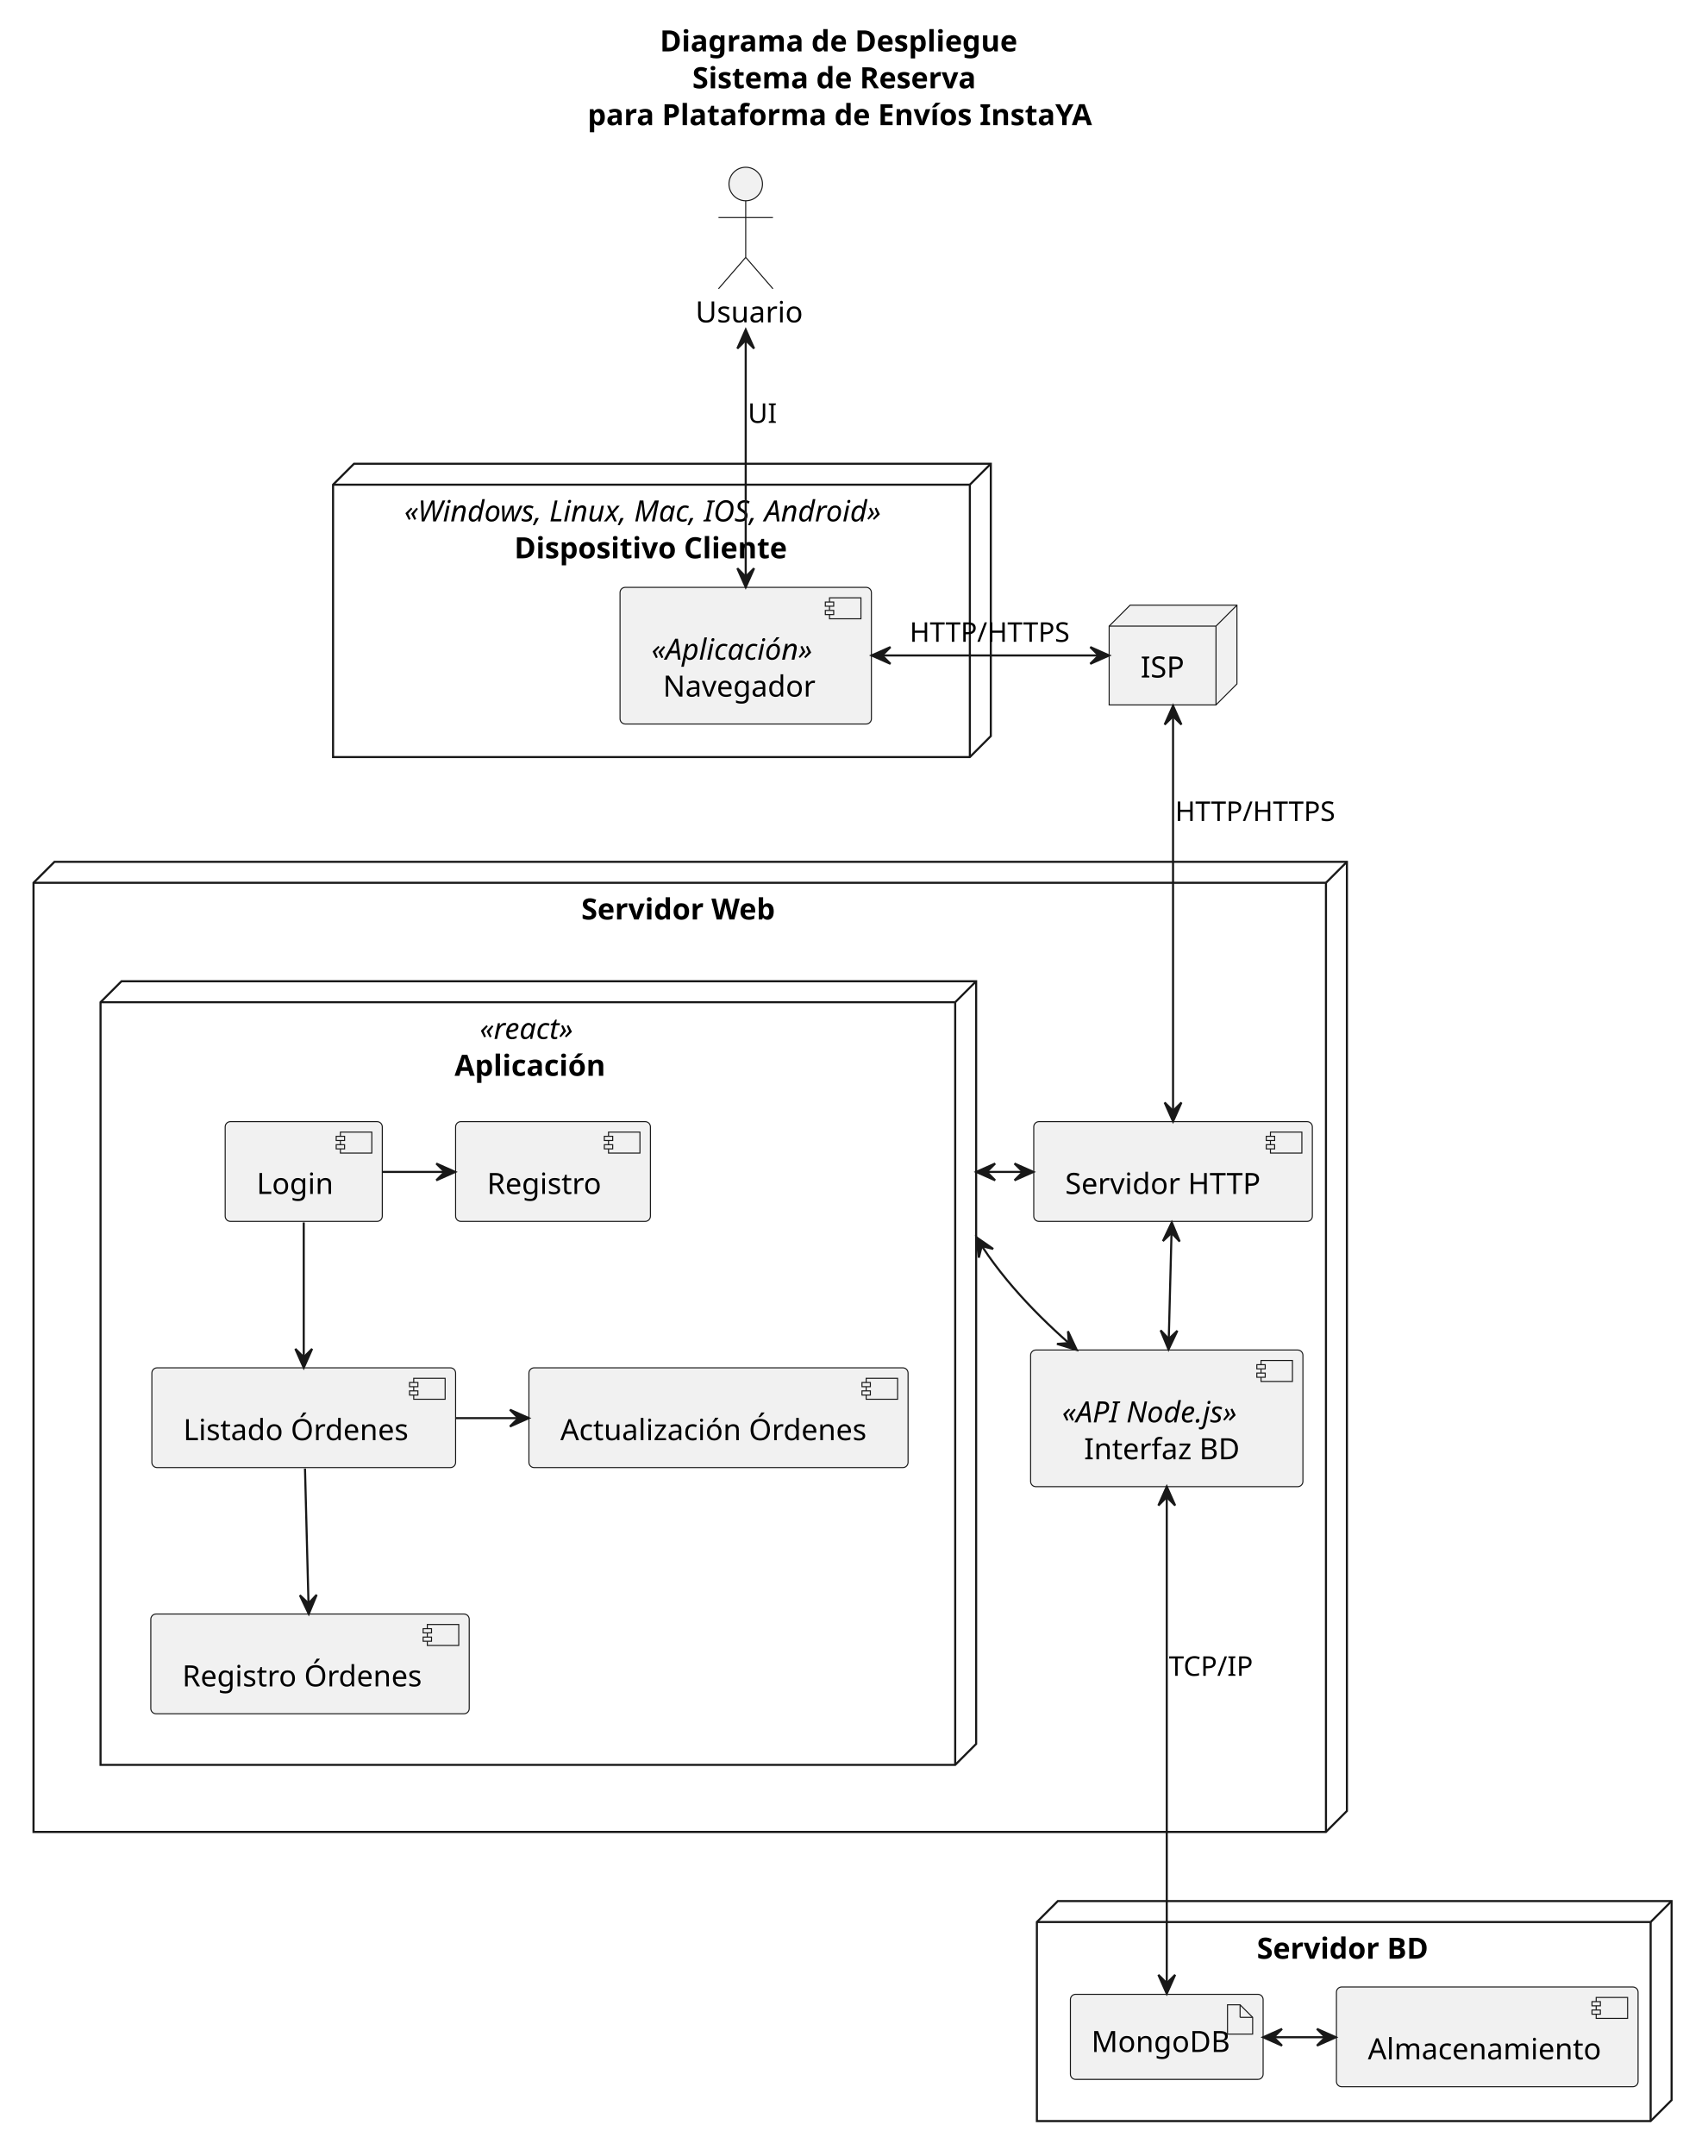
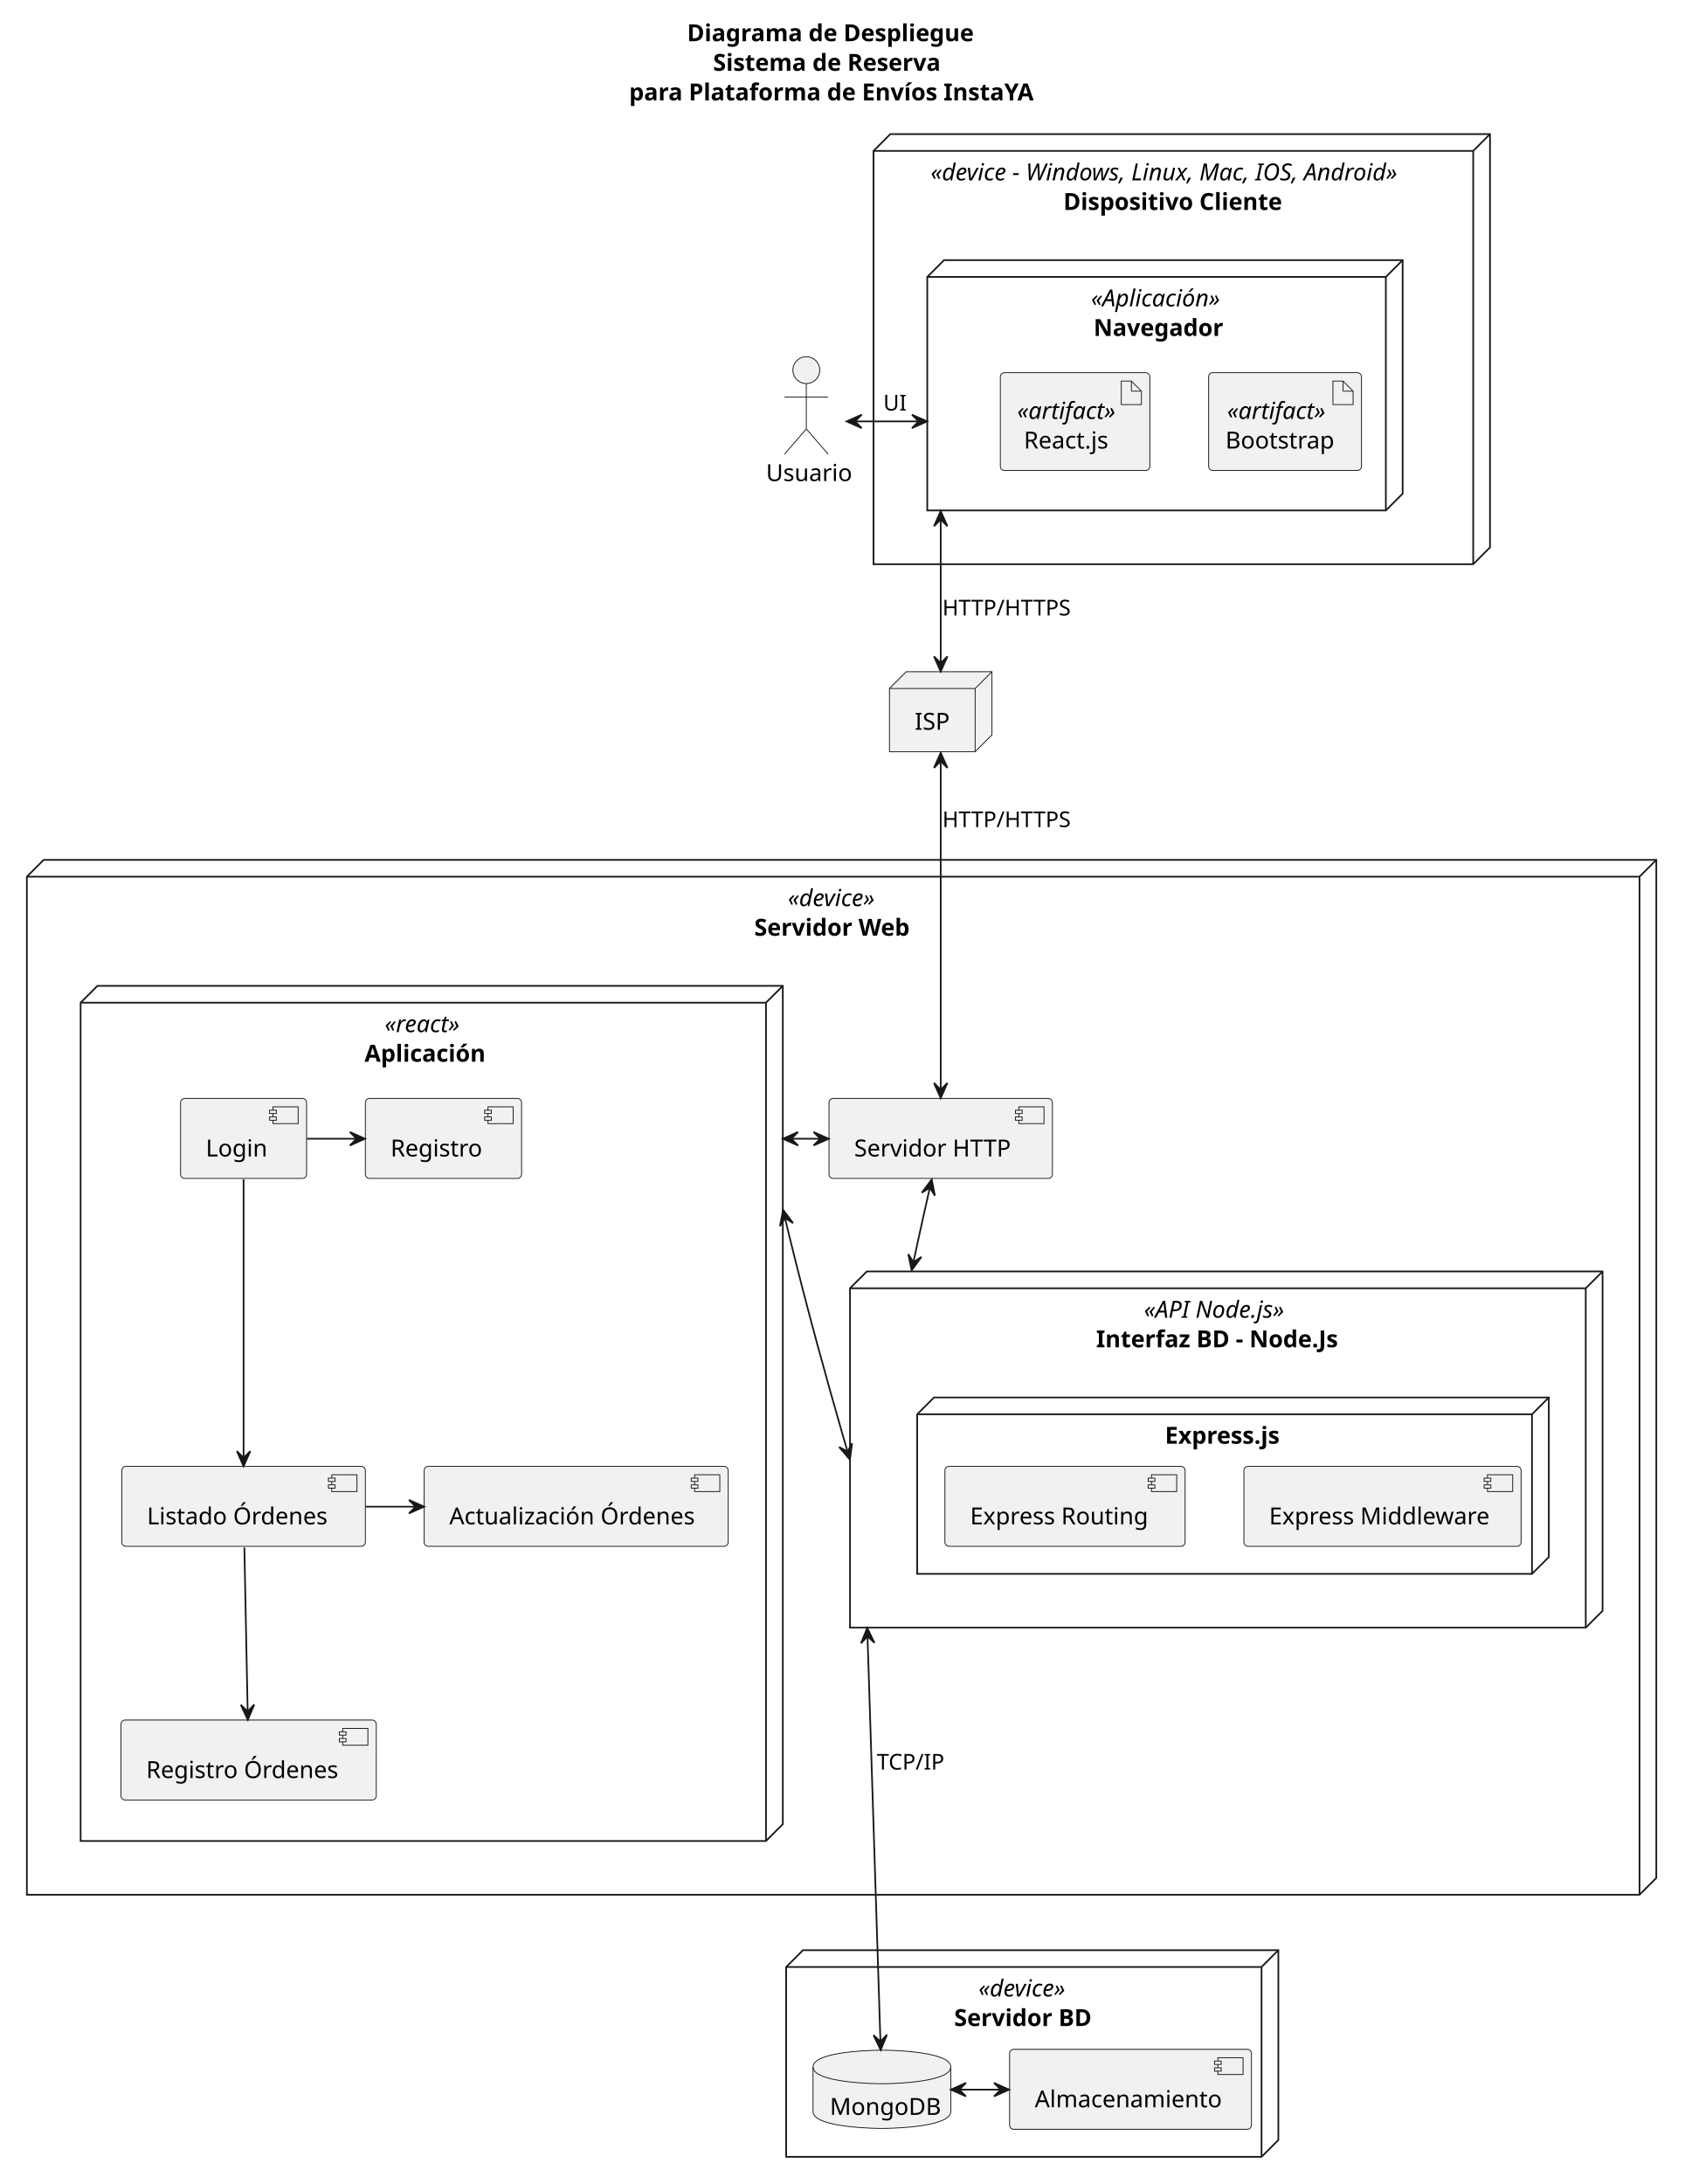
- <svg xmlns="http://www.w3.org/2000/svg" contentStyleType="text/css" height="1029px" preserveAspectRatio="none" style="width:815px;height:1029px;background:#FFFFFF;" version="1.1" viewBox="0 0 815 1029" width="815px" zoomAndPan="magnify">
+ <svg xmlns="http://www.w3.org/2000/svg" contentStyleType="text/css" height="1300px" preserveAspectRatio="none" style="width:1003px;height:1300px;background:#FFFFFF;" version="1.1" viewBox="0 0 1003 1300" width="1003px" zoomAndPan="magnify">
  <defs />
  <g>
-     <rect fill="none" height="62.828" id="_title" style="stroke:none;stroke-width:1.0;" width="250" x="275.5" y="5" />
-     <text fill="#000000" font-family="sans-serif" font-size="14" font-weight="bold" lengthAdjust="spacing" textLength="171" x="315" y="24.533">Diagrama de Despliegue</text>
-     <text fill="#000000" font-family="sans-serif" font-size="14" font-weight="bold" lengthAdjust="spacing" textLength="140" x="330.5" y="42.143">Sistema de Reserva</text>
-     <text fill="#000000" font-family="sans-serif" font-size="14" font-weight="bold" lengthAdjust="spacing" textLength="240" x="280.5" y="59.752">para Plataforma de Envíos InstaYA</text>
+     <rect fill="none" height="62.828" id="_title" style="stroke:none;stroke-width:1.0;" width="250" x="369.5" y="5" />
+     <text fill="#000000" font-family="sans-serif" font-size="14" font-weight="bold" lengthAdjust="spacing" textLength="171" x="409" y="24.533">Diagrama de Despliegue</text>
+     <text fill="#000000" font-family="sans-serif" font-size="14" font-weight="bold" lengthAdjust="spacing" textLength="140" x="424.5" y="42.143">Sistema de Reserva</text>
+     <text fill="#000000" font-family="sans-serif" font-size="14" font-weight="bold" lengthAdjust="spacing" textLength="240" x="374.5" y="59.752">para Plataforma de Envíos InstaYA</text>
    <g id="cluster_Dispositivo Cliente">
-       <polygon fill="none" points="159,231.328,169,221.328,473,221.328,473,351.328,463,361.328,159,361.328,159,231.328" style="stroke:#181818;stroke-width:1.0;" />
-       <line style="stroke:#181818;stroke-width:1.0;" x1="463" x2="473" y1="231.328" y2="221.328" />
-       <line style="stroke:#181818;stroke-width:1.0;" x1="159" x2="463" y1="231.328" y2="231.328" />
-       <line style="stroke:#181818;stroke-width:1.0;" x1="463" x2="463" y1="231.328" y2="361.328" />
-       <text fill="#000000" font-family="sans-serif" font-size="14" font-style="italic" lengthAdjust="spacing" textLength="238" x="193" y="248.861">«Windows, Linux, Mac, IOS, Android»</text>
-       <text fill="#000000" font-family="sans-serif" font-size="14" font-weight="bold" lengthAdjust="spacing" textLength="133" x="245.5" y="266.471">Dispositivo Cliente</text>
+       <polygon fill="none" points="520,89.828,530,79.828,887,79.828,887,325.828,877,335.828,520,335.828,520,89.828" style="stroke:#181818;stroke-width:1.0;" />
+       <line style="stroke:#181818;stroke-width:1.0;" x1="877" x2="887" y1="89.828" y2="79.828" />
+       <line style="stroke:#181818;stroke-width:1.0;" x1="520" x2="877" y1="89.828" y2="89.828" />
+       <line style="stroke:#181818;stroke-width:1.0;" x1="877" x2="877" y1="89.828" y2="335.828" />
+       <text fill="#000000" font-family="sans-serif" font-size="14" font-style="italic" lengthAdjust="spacing" textLength="291" x="554" y="107.361">«device - Windows, Linux, Mac, IOS, Android»</text>
+       <text fill="#000000" font-family="sans-serif" font-size="14" font-weight="bold" lengthAdjust="spacing" textLength="133" x="633" y="124.971">Dispositivo Cliente</text>
+     </g>
+     <g id="cluster_Navegador">
+       <polygon fill="none" points="552,164.828,562,154.828,835,154.828,835,293.828,825,303.828,552,303.828,552,164.828" style="stroke:#181818;stroke-width:1.0;" />
+       <line style="stroke:#181818;stroke-width:1.0;" x1="825" x2="835" y1="164.828" y2="154.828" />
+       <line style="stroke:#181818;stroke-width:1.0;" x1="552" x2="825" y1="164.828" y2="164.828" />
+       <line style="stroke:#181818;stroke-width:1.0;" x1="825" x2="825" y1="164.828" y2="303.828" />
+       <text fill="#000000" font-family="sans-serif" font-size="14" font-style="italic" lengthAdjust="spacing" textLength="80" x="649.5" y="182.361">«Aplicación»</text>
+       <text fill="#000000" font-family="sans-serif" font-size="14" font-weight="bold" lengthAdjust="spacing" textLength="77" x="651" y="199.971">Navegador</text>
    </g>
    <g id="cluster_Servidor Web">
-       <polygon fill="none" points="16,421.328,26,411.328,643,411.328,643,864.328,633,874.328,16,874.328,16,421.328" style="stroke:#181818;stroke-width:1.0;" />
-       <line style="stroke:#181818;stroke-width:1.0;" x1="633" x2="643" y1="421.328" y2="411.328" />
-       <line style="stroke:#181818;stroke-width:1.0;" x1="16" x2="633" y1="421.328" y2="421.328" />
-       <line style="stroke:#181818;stroke-width:1.0;" x1="633" x2="633" y1="421.328" y2="874.328" />
-       <text fill="#000000" font-family="sans-serif" font-size="14" font-weight="bold" lengthAdjust="spacing" textLength="96" x="277.5" y="438.861">Servidor Web</text>
+       <polygon fill="none" points="16,521.828,26,511.828,986,511.828,986,1117.828,976,1127.828,16,1127.828,16,521.828" style="stroke:#181818;stroke-width:1.0;" />
+       <line style="stroke:#181818;stroke-width:1.0;" x1="976" x2="986" y1="521.828" y2="511.828" />
+       <line style="stroke:#181818;stroke-width:1.0;" x1="16" x2="976" y1="521.828" y2="521.828" />
+       <line style="stroke:#181818;stroke-width:1.0;" x1="976" x2="976" y1="521.828" y2="1127.828" />
+       <text fill="#000000" font-family="sans-serif" font-size="14" font-style="italic" lengthAdjust="spacing" textLength="56" x="469" y="539.361">«device»</text>
+       <text fill="#000000" font-family="sans-serif" font-size="14" font-weight="bold" lengthAdjust="spacing" textLength="96" x="449" y="556.971">Servidor Web</text>
    </g>
    <g id="cluster_Aplicación">
-       <polygon fill="none" points="48,478.328,58,468.328,466,468.328,466,832.328,456,842.328,48,842.328,48,478.328" style="stroke:#181818;stroke-width:1.0;" />
-       <line style="stroke:#181818;stroke-width:1.0;" x1="456" x2="466" y1="478.328" y2="468.328" />
-       <line style="stroke:#181818;stroke-width:1.0;" x1="48" x2="456" y1="478.328" y2="478.328" />
-       <line style="stroke:#181818;stroke-width:1.0;" x1="456" x2="456" y1="478.328" y2="842.328" />
-       <text fill="#000000" font-family="sans-serif" font-size="14" font-style="italic" lengthAdjust="spacing" textLength="48" x="229" y="495.861">«react»</text>
-       <text fill="#000000" font-family="sans-serif" font-size="14" font-weight="bold" lengthAdjust="spacing" textLength="72" x="217" y="513.471">Aplicación</text>
+       <polygon fill="none" points="48,596.828,58,586.828,466,586.828,466,1085.828,456,1095.828,48,1095.828,48,596.828" style="stroke:#181818;stroke-width:1.0;" />
+       <line style="stroke:#181818;stroke-width:1.0;" x1="456" x2="466" y1="596.828" y2="586.828" />
+       <line style="stroke:#181818;stroke-width:1.0;" x1="48" x2="456" y1="596.828" y2="596.828" />
+       <line style="stroke:#181818;stroke-width:1.0;" x1="456" x2="456" y1="596.828" y2="1095.828" />
+       <text fill="#000000" font-family="sans-serif" font-size="14" font-style="italic" lengthAdjust="spacing" textLength="48" x="229" y="614.361">«react»</text>
+       <text fill="#000000" font-family="sans-serif" font-size="14" font-weight="bold" lengthAdjust="spacing" textLength="72" x="217" y="631.971">Aplicación</text>
+     </g>
+     <g id="cluster_IBD">
+       <polygon fill="none" points="506,766.828,516,756.828,954,756.828,954,958.828,944,968.828,506,968.828,506,766.828" style="stroke:#181818;stroke-width:1.0;" />
+       <line style="stroke:#181818;stroke-width:1.0;" x1="944" x2="954" y1="766.828" y2="756.828" />
+       <line style="stroke:#181818;stroke-width:1.0;" x1="506" x2="944" y1="766.828" y2="766.828" />
+       <line style="stroke:#181818;stroke-width:1.0;" x1="944" x2="944" y1="766.828" y2="968.828" />
+       <text fill="#000000" font-family="sans-serif" font-size="14" font-style="italic" lengthAdjust="spacing" textLength="90" x="681" y="784.361">«API Node.js»</text>
+       <text fill="#000000" font-family="sans-serif" font-size="14" font-weight="bold" lengthAdjust="spacing" textLength="147" x="652.5" y="801.971">Interfaz BD - Node.Js</text>
+     </g>
+     <g id="cluster_Express.js">
+       <polygon fill="none" points="546,841.828,556,831.828,922,831.828,922,926.828,912,936.828,546,936.828,546,841.828" style="stroke:#181818;stroke-width:1.0;" />
+       <line style="stroke:#181818;stroke-width:1.0;" x1="912" x2="922" y1="841.828" y2="831.828" />
+       <line style="stroke:#181818;stroke-width:1.0;" x1="546" x2="912" y1="841.828" y2="841.828" />
+       <line style="stroke:#181818;stroke-width:1.0;" x1="912" x2="912" y1="841.828" y2="936.828" />
+       <text fill="#000000" font-family="sans-serif" font-size="14" font-weight="bold" lengthAdjust="spacing" textLength="73" x="693.5" y="859.361">Express.js</text>
    </g>
    <g id="cluster_Servidor BD">
-       <polygon fill="none" points="495,917.328,505,907.328,798,907.328,798,1002.328,788,1012.328,495,1012.328,495,917.328" style="stroke:#181818;stroke-width:1.0;" />
-       <line style="stroke:#181818;stroke-width:1.0;" x1="788" x2="798" y1="917.328" y2="907.328" />
-       <line style="stroke:#181818;stroke-width:1.0;" x1="495" x2="788" y1="917.328" y2="917.328" />
-       <line style="stroke:#181818;stroke-width:1.0;" x1="788" x2="788" y1="917.328" y2="1012.328" />
-       <text fill="#000000" font-family="sans-serif" font-size="14" font-weight="bold" lengthAdjust="spacing" textLength="85" x="600" y="934.861">Servidor BD</text>
-     </g>
-     <g id="elem_Navegador">
-       <rect fill="#F1F1F1" height="65.219" rx="2.5" ry="2.5" style="stroke:#181818;stroke-width:0.5;" width="120" x="296" y="280.328" />
-       <rect fill="#F1F1F1" height="10" style="stroke:#181818;stroke-width:0.5;" width="15" x="396" y="285.328" />
-       <rect fill="#F1F1F1" height="2" style="stroke:#181818;stroke-width:0.5;" width="4" x="394" y="287.328" />
-       <rect fill="#F1F1F1" height="2" style="stroke:#181818;stroke-width:0.5;" width="4" x="394" y="291.328" />
-       <text fill="#000000" font-family="sans-serif" font-size="14" font-style="italic" lengthAdjust="spacing" textLength="80" x="311" y="314.861">«Aplicación»</text>
-       <text fill="#000000" font-family="sans-serif" font-size="14" lengthAdjust="spacing" textLength="69" x="316.5" y="332.471">Navegador</text>
+       <polygon fill="none" points="468,1170.828,478,1160.828,761,1160.828,761,1273.828,751,1283.828,468,1283.828,468,1170.828" style="stroke:#181818;stroke-width:1.0;" />
+       <line style="stroke:#181818;stroke-width:1.0;" x1="751" x2="761" y1="1170.828" y2="1160.828" />
+       <line style="stroke:#181818;stroke-width:1.0;" x1="468" x2="751" y1="1170.828" y2="1170.828" />
+       <line style="stroke:#181818;stroke-width:1.0;" x1="751" x2="751" y1="1170.828" y2="1283.828" />
+       <text fill="#000000" font-family="sans-serif" font-size="14" font-style="italic" lengthAdjust="spacing" textLength="56" x="582.5" y="1188.361">«device»</text>
+       <text fill="#000000" font-family="sans-serif" font-size="14" font-weight="bold" lengthAdjust="spacing" textLength="85" x="568" y="1205.971">Servidor BD</text>
+     </g>
+     <g id="elem_Bootstrap">
+       <rect fill="#F1F1F1" height="58.219" rx="2.5" ry="2.5" style="stroke:#181818;stroke-width:0.5;" width="91" x="719.5" y="221.828" />
+       <polygon fill="#F1F1F1" points="793.5,226.828,793.5,240.828,805.5,240.828,805.5,232.828,799.5,226.828,793.5,226.828" style="stroke:#181818;stroke-width:0.5;" />
+       <line style="stroke:#181818;stroke-width:0.5;" x1="799.5" x2="799.5" y1="226.828" y2="232.828" />
+       <line style="stroke:#181818;stroke-width:0.5;" x1="805.5" x2="799.5" y1="232.828" y2="232.828" />
+       <text fill="#000000" font-family="sans-serif" font-size="14" font-style="italic" lengthAdjust="spacing" textLength="59" x="730.5" y="249.361">«artifact»</text>
+       <text fill="#000000" font-family="sans-serif" font-size="14" lengthAdjust="spacing" textLength="61" x="729.5" y="266.971">Bootstrap</text>
+     </g>
+     <g id="elem_React.js">
+       <rect fill="#F1F1F1" height="58.219" rx="2.5" ry="2.5" style="stroke:#181818;stroke-width:0.5;" width="89" x="595.5" y="221.828" />
+       <polygon fill="#F1F1F1" points="667.5,226.828,667.5,240.828,679.5,240.828,679.5,232.828,673.5,226.828,667.5,226.828" style="stroke:#181818;stroke-width:0.5;" />
+       <line style="stroke:#181818;stroke-width:0.5;" x1="673.5" x2="673.5" y1="226.828" y2="232.828" />
+       <line style="stroke:#181818;stroke-width:0.5;" x1="679.5" x2="673.5" y1="232.828" y2="232.828" />
+       <text fill="#000000" font-family="sans-serif" font-size="14" font-style="italic" lengthAdjust="spacing" textLength="59" x="605.5" y="249.361">«artifact»</text>
+       <text fill="#000000" font-family="sans-serif" font-size="14" lengthAdjust="spacing" textLength="51" x="609.5" y="266.971">React.js</text>
    </g>
    <g id="elem_Servidor HTTP">
-       <rect fill="#F1F1F1" height="47.609" rx="2.5" ry="2.5" style="stroke:#181818;stroke-width:0.5;" width="133" x="493.5" y="535.328" />
-       <rect fill="#F1F1F1" height="10" style="stroke:#181818;stroke-width:0.5;" width="15" x="606.5" y="540.328" />
-       <rect fill="#F1F1F1" height="2" style="stroke:#181818;stroke-width:0.5;" width="4" x="604.5" y="542.328" />
-       <rect fill="#F1F1F1" height="2" style="stroke:#181818;stroke-width:0.5;" width="4" x="604.5" y="546.328" />
-       <text fill="#000000" font-family="sans-serif" font-size="14" lengthAdjust="spacing" textLength="93" x="508.5" y="569.861">Servidor HTTP</text>
-     </g>
-     <g id="elem_Interfaz BD">
-       <rect fill="#F1F1F1" height="65.219" rx="2.5" ry="2.5" style="stroke:#181818;stroke-width:0.5;" width="130" x="492" y="644.328" />
-       <rect fill="#F1F1F1" height="10" style="stroke:#181818;stroke-width:0.5;" width="15" x="602" y="649.328" />
-       <rect fill="#F1F1F1" height="2" style="stroke:#181818;stroke-width:0.5;" width="4" x="600" y="651.328" />
-       <rect fill="#F1F1F1" height="2" style="stroke:#181818;stroke-width:0.5;" width="4" x="600" y="655.328" />
-       <text fill="#000000" font-family="sans-serif" font-size="14" font-style="italic" lengthAdjust="spacing" textLength="90" x="507" y="678.861">«API Node.js»</text>
-       <text fill="#000000" font-family="sans-serif" font-size="14" lengthAdjust="spacing" textLength="69" x="517.5" y="696.471">Interfaz BD</text>
+       <rect fill="#F1F1F1" height="47.609" rx="2.5" ry="2.5" style="stroke:#181818;stroke-width:0.5;" width="133" x="493.5" y="653.828" />
+       <rect fill="#F1F1F1" height="10" style="stroke:#181818;stroke-width:0.5;" width="15" x="606.5" y="658.828" />
+       <rect fill="#F1F1F1" height="2" style="stroke:#181818;stroke-width:0.5;" width="4" x="604.5" y="660.828" />
+       <rect fill="#F1F1F1" height="2" style="stroke:#181818;stroke-width:0.5;" width="4" x="604.5" y="664.828" />
+       <text fill="#000000" font-family="sans-serif" font-size="14" lengthAdjust="spacing" textLength="93" x="508.5" y="688.361">Servidor HTTP</text>
    </g>
    <g id="elem_Login">
-       <rect fill="#F1F1F1" height="47.609" rx="2.5" ry="2.5" style="stroke:#181818;stroke-width:0.5;" width="75" x="107.5" y="535.328" />
-       <rect fill="#F1F1F1" height="10" style="stroke:#181818;stroke-width:0.5;" width="15" x="162.5" y="540.328" />
-       <rect fill="#F1F1F1" height="2" style="stroke:#181818;stroke-width:0.5;" width="4" x="160.5" y="542.328" />
-       <rect fill="#F1F1F1" height="2" style="stroke:#181818;stroke-width:0.5;" width="4" x="160.5" y="546.328" />
-       <text fill="#000000" font-family="sans-serif" font-size="14" lengthAdjust="spacing" textLength="35" x="122.5" y="569.861">Login</text>
+       <rect fill="#F1F1F1" height="47.609" rx="2.5" ry="2.5" style="stroke:#181818;stroke-width:0.5;" width="75" x="107.5" y="653.828" />
+       <rect fill="#F1F1F1" height="10" style="stroke:#181818;stroke-width:0.5;" width="15" x="162.5" y="658.828" />
+       <rect fill="#F1F1F1" height="2" style="stroke:#181818;stroke-width:0.5;" width="4" x="160.5" y="660.828" />
+       <rect fill="#F1F1F1" height="2" style="stroke:#181818;stroke-width:0.5;" width="4" x="160.5" y="664.828" />
+       <text fill="#000000" font-family="sans-serif" font-size="14" lengthAdjust="spacing" textLength="35" x="122.5" y="688.361">Login</text>
    </g>
    <g id="elem_Registro">
-       <rect fill="#F1F1F1" height="47.609" rx="2.5" ry="2.5" style="stroke:#181818;stroke-width:0.5;" width="93" x="217.5" y="535.328" />
-       <rect fill="#F1F1F1" height="10" style="stroke:#181818;stroke-width:0.5;" width="15" x="290.5" y="540.328" />
-       <rect fill="#F1F1F1" height="2" style="stroke:#181818;stroke-width:0.5;" width="4" x="288.5" y="542.328" />
-       <rect fill="#F1F1F1" height="2" style="stroke:#181818;stroke-width:0.5;" width="4" x="288.5" y="546.328" />
-       <text fill="#000000" font-family="sans-serif" font-size="14" lengthAdjust="spacing" textLength="53" x="232.5" y="569.861">Registro</text>
+       <rect fill="#F1F1F1" height="47.609" rx="2.5" ry="2.5" style="stroke:#181818;stroke-width:0.5;" width="93" x="217.5" y="653.828" />
+       <rect fill="#F1F1F1" height="10" style="stroke:#181818;stroke-width:0.5;" width="15" x="290.5" y="658.828" />
+       <rect fill="#F1F1F1" height="2" style="stroke:#181818;stroke-width:0.5;" width="4" x="288.5" y="660.828" />
+       <rect fill="#F1F1F1" height="2" style="stroke:#181818;stroke-width:0.5;" width="4" x="288.5" y="664.828" />
+       <text fill="#000000" font-family="sans-serif" font-size="14" lengthAdjust="spacing" textLength="53" x="232.5" y="688.361">Registro</text>
    </g>
    <g id="elem_Listado Órdenes">
-       <rect fill="#F1F1F1" height="47.609" rx="2.5" ry="2.5" style="stroke:#181818;stroke-width:0.5;" width="145" x="72.5" y="652.828" />
-       <rect fill="#F1F1F1" height="10" style="stroke:#181818;stroke-width:0.5;" width="15" x="197.5" y="657.828" />
-       <rect fill="#F1F1F1" height="2" style="stroke:#181818;stroke-width:0.5;" width="4" x="195.5" y="659.828" />
-       <rect fill="#F1F1F1" height="2" style="stroke:#181818;stroke-width:0.5;" width="4" x="195.5" y="663.828" />
-       <text fill="#000000" font-family="sans-serif" font-size="14" lengthAdjust="spacing" textLength="105" x="87.5" y="687.361">Listado Órdenes</text>
+       <rect fill="#F1F1F1" height="47.609" rx="2.5" ry="2.5" style="stroke:#181818;stroke-width:0.5;" width="145" x="72.5" y="872.828" />
+       <rect fill="#F1F1F1" height="10" style="stroke:#181818;stroke-width:0.5;" width="15" x="197.5" y="877.828" />
+       <rect fill="#F1F1F1" height="2" style="stroke:#181818;stroke-width:0.5;" width="4" x="195.5" y="879.828" />
+       <rect fill="#F1F1F1" height="2" style="stroke:#181818;stroke-width:0.5;" width="4" x="195.5" y="883.828" />
+       <text fill="#000000" font-family="sans-serif" font-size="14" lengthAdjust="spacing" textLength="105" x="87.5" y="907.361">Listado Órdenes</text>
    </g>
    <g id="elem_Registro Órdenes">
-       <rect fill="#F1F1F1" height="47.609" rx="2.5" ry="2.5" style="stroke:#181818;stroke-width:0.5;" width="152" x="72" y="770.328" />
-       <rect fill="#F1F1F1" height="10" style="stroke:#181818;stroke-width:0.5;" width="15" x="204" y="775.328" />
-       <rect fill="#F1F1F1" height="2" style="stroke:#181818;stroke-width:0.5;" width="4" x="202" y="777.328" />
-       <rect fill="#F1F1F1" height="2" style="stroke:#181818;stroke-width:0.5;" width="4" x="202" y="781.328" />
-       <text fill="#000000" font-family="sans-serif" font-size="14" lengthAdjust="spacing" textLength="112" x="87" y="804.861">Registro Órdenes</text>
+       <rect fill="#F1F1F1" height="47.609" rx="2.5" ry="2.5" style="stroke:#181818;stroke-width:0.5;" width="152" x="72" y="1023.828" />
+       <rect fill="#F1F1F1" height="10" style="stroke:#181818;stroke-width:0.5;" width="15" x="204" y="1028.828" />
+       <rect fill="#F1F1F1" height="2" style="stroke:#181818;stroke-width:0.5;" width="4" x="202" y="1030.828" />
+       <rect fill="#F1F1F1" height="2" style="stroke:#181818;stroke-width:0.5;" width="4" x="202" y="1034.828" />
+       <text fill="#000000" font-family="sans-serif" font-size="14" lengthAdjust="spacing" textLength="112" x="87" y="1058.361">Registro Órdenes</text>
    </g>
    <g id="elem_Actualización Órdenes">
-       <rect fill="#F1F1F1" height="47.609" rx="2.5" ry="2.5" style="stroke:#181818;stroke-width:0.5;" width="181" x="252.5" y="652.828" />
-       <rect fill="#F1F1F1" height="10" style="stroke:#181818;stroke-width:0.5;" width="15" x="413.5" y="657.828" />
-       <rect fill="#F1F1F1" height="2" style="stroke:#181818;stroke-width:0.5;" width="4" x="411.5" y="659.828" />
-       <rect fill="#F1F1F1" height="2" style="stroke:#181818;stroke-width:0.5;" width="4" x="411.5" y="663.828" />
-       <text fill="#000000" font-family="sans-serif" font-size="14" lengthAdjust="spacing" textLength="141" x="267.5" y="687.361">Actualización Órdenes</text>
+       <rect fill="#F1F1F1" height="47.609" rx="2.5" ry="2.5" style="stroke:#181818;stroke-width:0.5;" width="181" x="252.5" y="872.828" />
+       <rect fill="#F1F1F1" height="10" style="stroke:#181818;stroke-width:0.5;" width="15" x="413.5" y="877.828" />
+       <rect fill="#F1F1F1" height="2" style="stroke:#181818;stroke-width:0.5;" width="4" x="411.5" y="879.828" />
+       <rect fill="#F1F1F1" height="2" style="stroke:#181818;stroke-width:0.5;" width="4" x="411.5" y="883.828" />
+       <text fill="#000000" font-family="sans-serif" font-size="14" lengthAdjust="spacing" textLength="141" x="267.5" y="907.361">Actualización Órdenes</text>
+     </g>
+     <g id="elem_Express Middleware">
+       <rect fill="#F1F1F1" height="47.609" rx="2.5" ry="2.5" style="stroke:#181818;stroke-width:0.5;" width="165" x="740.5" y="872.828" />
+       <rect fill="#F1F1F1" height="10" style="stroke:#181818;stroke-width:0.5;" width="15" x="885.5" y="877.828" />
+       <rect fill="#F1F1F1" height="2" style="stroke:#181818;stroke-width:0.5;" width="4" x="883.5" y="879.828" />
+       <rect fill="#F1F1F1" height="2" style="stroke:#181818;stroke-width:0.5;" width="4" x="883.5" y="883.828" />
+       <text fill="#000000" font-family="sans-serif" font-size="14" lengthAdjust="spacing" textLength="125" x="755.5" y="907.361">Express Middleware</text>
+     </g>
+     <g id="elem_Express Routing">
+       <rect fill="#F1F1F1" height="47.609" rx="2.5" ry="2.5" style="stroke:#181818;stroke-width:0.5;" width="143" x="562.5" y="872.828" />
+       <rect fill="#F1F1F1" height="10" style="stroke:#181818;stroke-width:0.5;" width="15" x="685.5" y="877.828" />
+       <rect fill="#F1F1F1" height="2" style="stroke:#181818;stroke-width:0.5;" width="4" x="683.5" y="879.828" />
+       <rect fill="#F1F1F1" height="2" style="stroke:#181818;stroke-width:0.5;" width="4" x="683.5" y="883.828" />
+       <text fill="#000000" font-family="sans-serif" font-size="14" lengthAdjust="spacing" textLength="103" x="577.5" y="907.361">Express Routing</text>
    </g>
    <g id="elem_MongoDB">
-       <rect fill="#F1F1F1" height="40.609" rx="2.5" ry="2.5" style="stroke:#181818;stroke-width:0.5;" width="92" x="511" y="951.828" />
-       <polygon fill="#F1F1F1" points="586,956.828,586,970.828,598,970.828,598,962.828,592,956.828,586,956.828" style="stroke:#181818;stroke-width:0.5;" />
-       <line style="stroke:#181818;stroke-width:0.5;" x1="592" x2="592" y1="956.828" y2="962.828" />
-       <line style="stroke:#181818;stroke-width:0.5;" x1="598" x2="592" y1="962.828" y2="962.828" />
-       <text fill="#000000" font-family="sans-serif" font-size="14" lengthAdjust="spacing" textLength="62" x="521" y="979.361">MongoDB</text>
+       <path d="M484,1230.328 C484,1220.328 525,1220.328 525,1220.328 C525,1220.328 566,1220.328 566,1230.328 L566,1256.938 C566,1266.938 525,1266.938 525,1266.938 C525,1266.938 484,1266.938 484,1256.938 L484,1230.328 " fill="#F1F1F1" style="stroke:#181818;stroke-width:0.5;" />
+       <path d="M484,1230.328 C484,1240.328 525,1240.328 525,1240.328 C525,1240.328 566,1240.328 566,1230.328 " fill="none" style="stroke:#181818;stroke-width:0.5;" />
+       <text fill="#000000" font-family="sans-serif" font-size="14" lengthAdjust="spacing" textLength="62" x="494" y="1258.861">MongoDB</text>
    </g>
    <g id="elem_Almacenamiento">
-       <rect fill="#F1F1F1" height="47.609" rx="2.5" ry="2.5" style="stroke:#181818;stroke-width:0.5;" width="144" x="638" y="948.328" />
-       <rect fill="#F1F1F1" height="10" style="stroke:#181818;stroke-width:0.5;" width="15" x="762" y="953.328" />
-       <rect fill="#F1F1F1" height="2" style="stroke:#181818;stroke-width:0.5;" width="4" x="760" y="955.328" />
-       <rect fill="#F1F1F1" height="2" style="stroke:#181818;stroke-width:0.5;" width="4" x="760" y="959.328" />
-       <text fill="#000000" font-family="sans-serif" font-size="14" lengthAdjust="spacing" textLength="104" x="653" y="982.861">Almacenamiento</text>
+       <rect fill="#F1F1F1" height="47.609" rx="2.5" ry="2.5" style="stroke:#181818;stroke-width:0.5;" width="144" x="601" y="1219.828" />
+       <rect fill="#F1F1F1" height="10" style="stroke:#181818;stroke-width:0.5;" width="15" x="725" y="1224.828" />
+       <rect fill="#F1F1F1" height="2" style="stroke:#181818;stroke-width:0.5;" width="4" x="723" y="1226.828" />
+       <rect fill="#F1F1F1" height="2" style="stroke:#181818;stroke-width:0.5;" width="4" x="723" y="1230.828" />
+       <text fill="#000000" font-family="sans-serif" font-size="14" lengthAdjust="spacing" textLength="104" x="616" y="1254.361">Almacenamiento</text>
    </g>
    <g id="elem_Usuario">
-       <ellipse cx="356" cy="87.828" fill="#F1F1F1" rx="8" ry="8" style="stroke:#181818;stroke-width:0.5;" />
-       <path d="M356,95.828 L356,122.828 M343,103.828 L369,103.828 M356,122.828 L343,137.828 M356,122.828 L369,137.828 " fill="none" style="stroke:#181818;stroke-width:0.5;" />
-       <text fill="#000000" font-family="sans-serif" font-size="14" lengthAdjust="spacing" textLength="48" x="332" y="153.861">Usuario</text>
+       <ellipse cx="480" cy="220.328" fill="#F1F1F1" rx="8" ry="8" style="stroke:#181818;stroke-width:0.5;" />
+       <path d="M480,228.328 L480,255.328 M467,236.328 L493,236.328 M480,255.328 L467,270.328 M480,255.328 L493,270.328 " fill="none" style="stroke:#181818;stroke-width:0.5;" />
+       <text fill="#000000" font-family="sans-serif" font-size="14" lengthAdjust="spacing" textLength="48" x="456" y="286.361">Usuario</text>
    </g>
    <g id="elem_ISP">
-       <polygon fill="#F1F1F1" points="529.5,298.828,539.5,288.828,590.5,288.828,590.5,326.438,580.5,336.438,529.5,336.438,529.5,298.828" style="stroke:#181818;stroke-width:0.5;" />
-       <line style="stroke:#181818;stroke-width:0.5;" x1="580.5" x2="590.5" y1="298.828" y2="288.828" />
-       <line style="stroke:#181818;stroke-width:0.5;" x1="529.5" x2="580.5" y1="298.828" y2="298.828" />
-       <line style="stroke:#181818;stroke-width:0.5;" x1="580.5" x2="580.5" y1="298.828" y2="336.438" />
-       <text fill="#000000" font-family="sans-serif" font-size="14" lengthAdjust="spacing" textLength="21" x="544.5" y="323.361">ISP</text>
+       <polygon fill="#F1F1F1" points="529.5,409.828,539.5,399.828,590.5,399.828,590.5,437.438,580.5,447.438,529.5,447.438,529.5,409.828" style="stroke:#181818;stroke-width:0.5;" />
+       <line style="stroke:#181818;stroke-width:0.5;" x1="580.5" x2="590.5" y1="409.828" y2="399.828" />
+       <line style="stroke:#181818;stroke-width:0.5;" x1="529.5" x2="580.5" y1="409.828" y2="409.828" />
+       <line style="stroke:#181818;stroke-width:0.5;" x1="580.5" x2="580.5" y1="409.828" y2="447.438" />
+       <text fill="#000000" font-family="sans-serif" font-size="14" lengthAdjust="spacing" textLength="21" x="544.5" y="434.361">ISP</text>
    </g>
    <g id="link_Usuario_Navegador">
-       <path d="M356,162.528 C356,196.438 356,243.128 356,275.218 " fill="none" id="Usuario-Navegador" style="stroke:#181818;stroke-width:1.0;" />
-       <polygon fill="#181818" points="356,280.238,360,271.238,356,275.238,352,271.238,356,280.238" style="stroke:#181818;stroke-width:1.0;" />
-       <polygon fill="#181818" points="356,157.358,352,166.358,356,162.358,360,166.358,356,157.358" style="stroke:#181818;stroke-width:1.0;" />
-       <text fill="#000000" font-family="sans-serif" font-size="13" lengthAdjust="spacing" textLength="12" x="357" y="201.823">UI</text>
+       <path d="M509.04,250.828 C519.715,250.828 531.518,250.828 541.074,250.828 C543.463,250.828 545.712,250.828 547.767,250.828 C548.795,250.828 549.774,250.828 550.699,250.828 C550.93,250.828 551.158,250.828 551.382,250.828 C551.494,250.828 551.605,250.828 551.716,250.828 C551.771,250.828 551.826,250.828 551.88,250.828 " fill="none" id="Usuario-Navegador" style="stroke:#181818;stroke-width:1.0;" />
+       <polygon fill="#181818" points="551.88,250.828,542.88,246.828,546.88,250.828,542.88,254.828,551.88,250.828" style="stroke:#181818;stroke-width:1.0;" />
+       <polygon fill="#181818" points="504,250.828,513,254.828,509,250.828,513,246.828,504,250.828" style="stroke:#181818;stroke-width:1.0;" />
+       <text fill="#000000" font-family="sans-serif" font-size="13" lengthAdjust="spacing" textLength="12" x="525.82" y="244.323">UI</text>
    </g>
    <g id="link_Navegador_ISP">
-       <path d="M421.4,312.828 C455.54,312.828 495.98,312.828 524.34,312.828 " fill="none" id="Navegador-ISP" style="stroke:#181818;stroke-width:1.0;" />
-       <polygon fill="#181818" points="529.49,312.828,520.49,308.828,524.49,312.828,520.49,316.828,529.49,312.828" style="stroke:#181818;stroke-width:1.0;" />
-       <polygon fill="#181818" points="416.1,312.828,425.1,316.828,421.1,312.828,425.1,308.828,416.1,312.828" style="stroke:#181818;stroke-width:1.0;" />
-       <text fill="#000000" font-family="sans-serif" font-size="13" lengthAdjust="spacing" textLength="77" x="434.25" y="306.323">HTTP/HTTPS</text>
+       <path d="M560,304.22 C560,305.124 560,306.033 560,306.948 C560,336.221 560,370.953 560,394.708 " fill="none" id="Navegador-ISP" style="stroke:#181818;stroke-width:1.0;" />
+       <polygon fill="#181818" points="560,399.718,564,390.718,560,394.718,556,390.718,560,399.718" style="stroke:#181818;stroke-width:1.0;" />
+       <polygon fill="#181818" points="560,304.22,556,313.22,560,309.22,564,313.22,560,304.22" style="stroke:#181818;stroke-width:1.0;" />
+       <text fill="#000000" font-family="sans-serif" font-size="13" lengthAdjust="spacing" textLength="77" x="561" y="366.323">HTTP/HTTPS</text>
    </g>
    <g id="link_ISP_Servidor HTTP">
-       <path d="M560,341.958 C560,388.938 560,482.848 560,529.978 " fill="none" id="ISP-Servidor HTTP" style="stroke:#181818;stroke-width:1.0;" />
-       <polygon fill="#181818" points="560,535.208,564,526.208,560,530.208,556,526.208,560,535.208" style="stroke:#181818;stroke-width:1.0;" />
-       <polygon fill="#181818" points="560,336.828,556,345.828,560,341.828,564,345.828,560,336.828" style="stroke:#181818;stroke-width:1.0;" />
-       <text fill="#000000" font-family="sans-serif" font-size="13" lengthAdjust="spacing" textLength="77" x="561" y="391.823">HTTP/HTTPS</text>
+       <path d="M560,453.368 C560,501.948 560,600.138 560,648.538 " fill="none" id="ISP-Servidor HTTP" style="stroke:#181818;stroke-width:1.0;" />
+       <polygon fill="#181818" points="560,653.628,564,644.628,560,648.628,556,644.628,560,653.628" style="stroke:#181818;stroke-width:1.0;" />
+       <polygon fill="#181818" points="560,448.088,556,457.088,560,453.088,564,457.088,560,448.088" style="stroke:#181818;stroke-width:1.0;" />
+       <text fill="#000000" font-family="sans-serif" font-size="13" lengthAdjust="spacing" textLength="77" x="561" y="492.323">HTTP/HTTPS</text>
    </g>
    <g id="link_Aplicación_Servidor HTTP">
-       <path d="M466.066,559.328 C466.144,559.328 466.221,559.328 466.299,559.328 C466.454,559.328 466.609,559.328 466.764,559.328 C467.073,559.328 467.383,559.328 467.693,559.328 C468.313,559.328 468.932,559.328 469.552,559.328 C470.791,559.328 472.031,559.328 473.27,559.328 C478.228,559.328 483.185,559.328 488.14,559.328 " fill="none" id="Aplicación-Servidor HTTP" style="stroke:#181818;stroke-width:1.0;" />
-       <polygon fill="#181818" points="493.32,559.328,484.32,555.328,488.32,559.328,484.32,563.328,493.32,559.328" style="stroke:#181818;stroke-width:1.0;" />
-       <polygon fill="#181818" points="466.066,559.328,475.066,563.328,471.066,559.328,475.066,555.328,466.066,559.328" style="stroke:#181818;stroke-width:1.0;" />
-     </g>
-     <g id="link_Aplicación_Interfaz BD">
-       <path d="M466.044,590.456 C466.248,590.792 466.453,591.127 466.66,591.461 C468.314,594.136 470.063,596.775 471.892,599.373 C475.55,604.568 479.526,609.6 483.695,614.434 C492.033,624.103 501.14,632.983 510.01,640.808 " fill="none" id="Aplicación-Interfaz BD" style="stroke:#181818;stroke-width:1.0;" />
-       <polygon fill="#181818" points="514.02,644.288,509.842,635.369,510.243,641.012,504.6,641.412,514.02,644.288" style="stroke:#181818;stroke-width:1.0;" />
-       <polygon fill="#181818" points="466.044,590.456,467.296,600.225,468.639,594.73,474.134,596.073,466.044,590.456" style="stroke:#181818;stroke-width:1.0;" />
-     </g>
-     <g id="link_Servidor HTTP_Interfaz BD">
-       <path d="M559.27,588.478 C558.88,603.558 558.39,622.338 557.97,638.608 " fill="none" id="Servidor HTTP-Interfaz BD" style="stroke:#181818;stroke-width:1.0;" />
-       <polygon fill="#181818" points="557.83,644.028,562.06,635.134,557.958,639.03,554.063,634.928,557.83,644.028" style="stroke:#181818;stroke-width:1.0;" />
-       <polygon fill="#181818" points="559.4,583.428,555.17,592.322,559.271,588.427,563.167,592.528,559.4,583.428" style="stroke:#181818;stroke-width:1.0;" />
-     </g>
-     <g id="link_Interfaz BD_MongoDB">
-       <path d="M557,714.658 C557,775.328 557,894.718 557,946.448 " fill="none" id="Interfaz BD-MongoDB" style="stroke:#181818;stroke-width:1.0;" />
-       <polygon fill="#181818" points="557,951.528,561,942.528,557,946.528,553,942.528,557,951.528" style="stroke:#181818;stroke-width:1.0;" />
-       <polygon fill="#181818" points="557,709.518,553,718.518,557,714.518,561,718.518,557,709.518" style="stroke:#181818;stroke-width:1.0;" />
-       <text fill="#000000" font-family="sans-serif" font-size="13" lengthAdjust="spacing" textLength="41" x="558" y="799.823">TCP/IP</text>
+       <path d="M466.066,677.828 C466.144,677.828 466.221,677.828 466.299,677.828 C466.454,677.828 466.609,677.828 466.764,677.828 C467.073,677.828 467.383,677.828 467.693,677.828 C468.313,677.828 468.932,677.828 469.552,677.828 C470.791,677.828 472.031,677.828 473.27,677.828 C478.228,677.828 483.185,677.828 488.14,677.828 " fill="none" id="Aplicación-Servidor HTTP" style="stroke:#181818;stroke-width:1.0;" />
+       <polygon fill="#181818" points="493.32,677.828,484.32,673.828,488.32,677.828,484.32,681.828,493.32,677.828" style="stroke:#181818;stroke-width:1.0;" />
+       <polygon fill="#181818" points="466.066,677.828,475.066,681.828,471.066,677.828,475.066,673.828,466.066,677.828" style="stroke:#181818;stroke-width:1.0;" />
+     </g>
+     <g id="link_Aplicación_IBD">
+       <path d="M466.171,720.169 C466.331,720.856 466.492,721.543 466.654,722.231 C466.977,723.607 467.303,724.985 467.631,726.365 C468.287,729.125 468.952,731.893 469.625,734.664 C472.314,745.75 475.122,756.898 477.963,767.872 C483.645,789.821 489.457,811.074 494.71,829.748 C497.336,839.085 499.822,847.777 502.082,855.588 C503.212,859.494 504.286,863.179 505.292,866.615 C505.418,867.044 505.542,867.47 505.666,867.892 C505.728,868.102 505.789,868.312 505.851,868.521 C505.881,868.625 505.912,868.73 505.942,868.834 " fill="none" id="Aplicación-IBD" style="stroke:#181818;stroke-width:1.0;" />
+       <polygon fill="#181818" points="505.942,868.834,507.245,859.071,504.534,864.036,499.569,861.324,505.942,868.834" style="stroke:#181818;stroke-width:1.0;" />
+       <polygon fill="#181818" points="466.171,720.169,464.324,729.844,467.309,725.038,472.114,728.022,466.171,720.169" style="stroke:#181818;stroke-width:1.0;" />
+     </g>
+     <g id="link_Servidor HTTP_IBD">
+       <path d="M553.5,707.118 C551.1,717.688 548.38,729.798 546,740.828 C545.086,745.058 544.163,749.354 543.236,753.693 C543.12,754.235 543.004,754.778 542.888,755.321 C542.83,755.593 542.772,755.865 542.714,756.137 " fill="none" id="Servidor HTTP-IBD" style="stroke:#181818;stroke-width:1.0;" />
+       <polygon fill="#181818" points="542.714,756.137,548.503,748.169,543.757,751.247,540.679,746.501,542.714,756.137" style="stroke:#181818;stroke-width:1.0;" />
+       <polygon fill="#181818" points="554.65,702.068,548.744,709.95,553.535,706.942,556.543,711.734,554.65,702.068" style="stroke:#181818;stroke-width:1.0;" />
+     </g>
+     <g id="link_IBD_MongoDB">
+       <path d="M516.269,969.014 C516.283,969.47 516.298,969.928 516.312,970.387 C516.342,971.305 516.371,972.229 516.401,973.158 C516.46,975.017 516.52,976.899 516.581,978.801 C517.066,994.02 517.594,1010.576 518.141,1027.732 C520.33,1096.356 522.825,1174.573 524.12,1215.138 " fill="none" id="IBD-MongoDB" style="stroke:#181818;stroke-width:1.0;" />
+       <polygon fill="#181818" points="524.28,1220.258,527.995,1211.137,524.123,1215.261,519.999,1211.388,524.28,1220.258" style="stroke:#181818;stroke-width:1.0;" />
+       <polygon fill="#181818" points="516.269,969.014,512.557,978.137,516.428,974.011,520.553,977.882,516.269,969.014" style="stroke:#181818;stroke-width:1.0;" />
+       <text fill="#000000" font-family="sans-serif" font-size="13" lengthAdjust="spacing" textLength="41" x="522" y="1053.323">TCP/IP</text>
    </g>
    <g id="link_MongoDB_Almacenamiento">
-       <path d="M608.17,972.328 C616.32,972.328 624.47,972.328 632.63,972.328 " fill="none" id="MongoDB-Almacenamiento" style="stroke:#181818;stroke-width:1.0;" />
-       <polygon fill="#181818" points="637.7,972.328,628.7,968.328,632.7,972.328,628.7,976.328,637.7,972.328" style="stroke:#181818;stroke-width:1.0;" />
-       <polygon fill="#181818" points="603.02,972.328,612.02,976.328,608.02,972.328,612.02,968.328,603.02,972.328" style="stroke:#181818;stroke-width:1.0;" />
+       <path d="M571.19,1243.828 C579.35,1243.828 587.5,1243.828 595.65,1243.828 " fill="none" id="MongoDB-Almacenamiento" style="stroke:#181818;stroke-width:1.0;" />
+       <polygon fill="#181818" points="600.72,1243.828,591.72,1239.828,595.72,1243.828,591.72,1247.828,600.72,1243.828" style="stroke:#181818;stroke-width:1.0;" />
+       <polygon fill="#181818" points="566.05,1243.828,575.05,1247.828,571.05,1243.828,575.05,1239.828,566.05,1243.828" style="stroke:#181818;stroke-width:1.0;" />
    </g>
    <g id="link_Login_Registro">
-       <path d="M182.65,559.328 C192.48,559.328 202.32,559.328 212.15,559.328 " fill="none" id="Login-to-Registro" style="stroke:#181818;stroke-width:1.0;" />
-       <polygon fill="#181818" points="217.29,559.328,208.29,555.328,212.29,559.328,208.29,563.328,217.29,559.328" style="stroke:#181818;stroke-width:1.0;" />
+       <path d="M182.65,677.828 C192.48,677.828 202.32,677.828 212.15,677.828 " fill="none" id="Login-to-Registro" style="stroke:#181818;stroke-width:1.0;" />
+       <polygon fill="#181818" points="217.29,677.828,208.29,673.828,212.29,677.828,208.29,681.828,217.29,677.828" style="stroke:#181818;stroke-width:1.0;" />
    </g>
    <g id="link_Login_Listado Órdenes">
-       <path d="M145,583.428 C145,601.918 145,627.928 145,647.648 " fill="none" id="Login-to-Listado Órdenes" style="stroke:#181818;stroke-width:1.0;" />
-       <polygon fill="#181818" points="145,652.768,149,643.768,145,647.768,141,643.768,145,652.768" style="stroke:#181818;stroke-width:1.0;" />
+       <path d="M145,702.048 C145,742.188 145,824.378 145,867.688 " fill="none" id="Login-to-Listado Órdenes" style="stroke:#181818;stroke-width:1.0;" />
+       <polygon fill="#181818" points="145,872.768,149,863.768,145,867.768,141,863.768,145,872.768" style="stroke:#181818;stroke-width:1.0;" />
    </g>
    <g id="link_Listado Órdenes_Actualización Órdenes">
-       <path d="M217.7,676.828 C227.57,676.828 237.43,676.828 247.3,676.828 " fill="none" id="Listado Órdenes-to-Actualización Órdenes" style="stroke:#181818;stroke-width:1.0;" />
-       <polygon fill="#181818" points="252.45,676.828,243.45,672.828,247.45,676.828,243.45,680.828,252.45,676.828" style="stroke:#181818;stroke-width:1.0;" />
+       <path d="M217.7,896.828 C227.57,896.828 237.43,896.828 247.3,896.828 " fill="none" id="Listado Órdenes-to-Actualización Órdenes" style="stroke:#181818;stroke-width:1.0;" />
+       <polygon fill="#181818" points="252.45,896.828,243.45,892.828,247.45,896.828,243.45,900.828,252.45,896.828" style="stroke:#181818;stroke-width:1.0;" />
    </g>
    <g id="link_Listado Órdenes_Registro Órdenes">
-       <path d="M145.6,700.928 C146.08,719.418 146.76,745.428 147.27,765.148 " fill="none" id="Listado Órdenes-to-Registro Órdenes" style="stroke:#181818;stroke-width:1.0;" />
-       <polygon fill="#181818" points="147.4,770.268,151.167,761.168,147.272,765.27,143.17,761.374,147.4,770.268" style="stroke:#181818;stroke-width:1.0;" />
+       <path d="M145.47,921.108 C146,947.458 146.86,990.388 147.43,1018.618 " fill="none" id="Listado Órdenes-to-Registro Órdenes" style="stroke:#181818;stroke-width:1.0;" />
+       <polygon fill="#181818" points="147.53,1023.708,151.349,1014.63,147.43,1018.709,143.351,1014.79,147.53,1023.708" style="stroke:#181818;stroke-width:1.0;" />
    </g>
  </g>
</svg>
